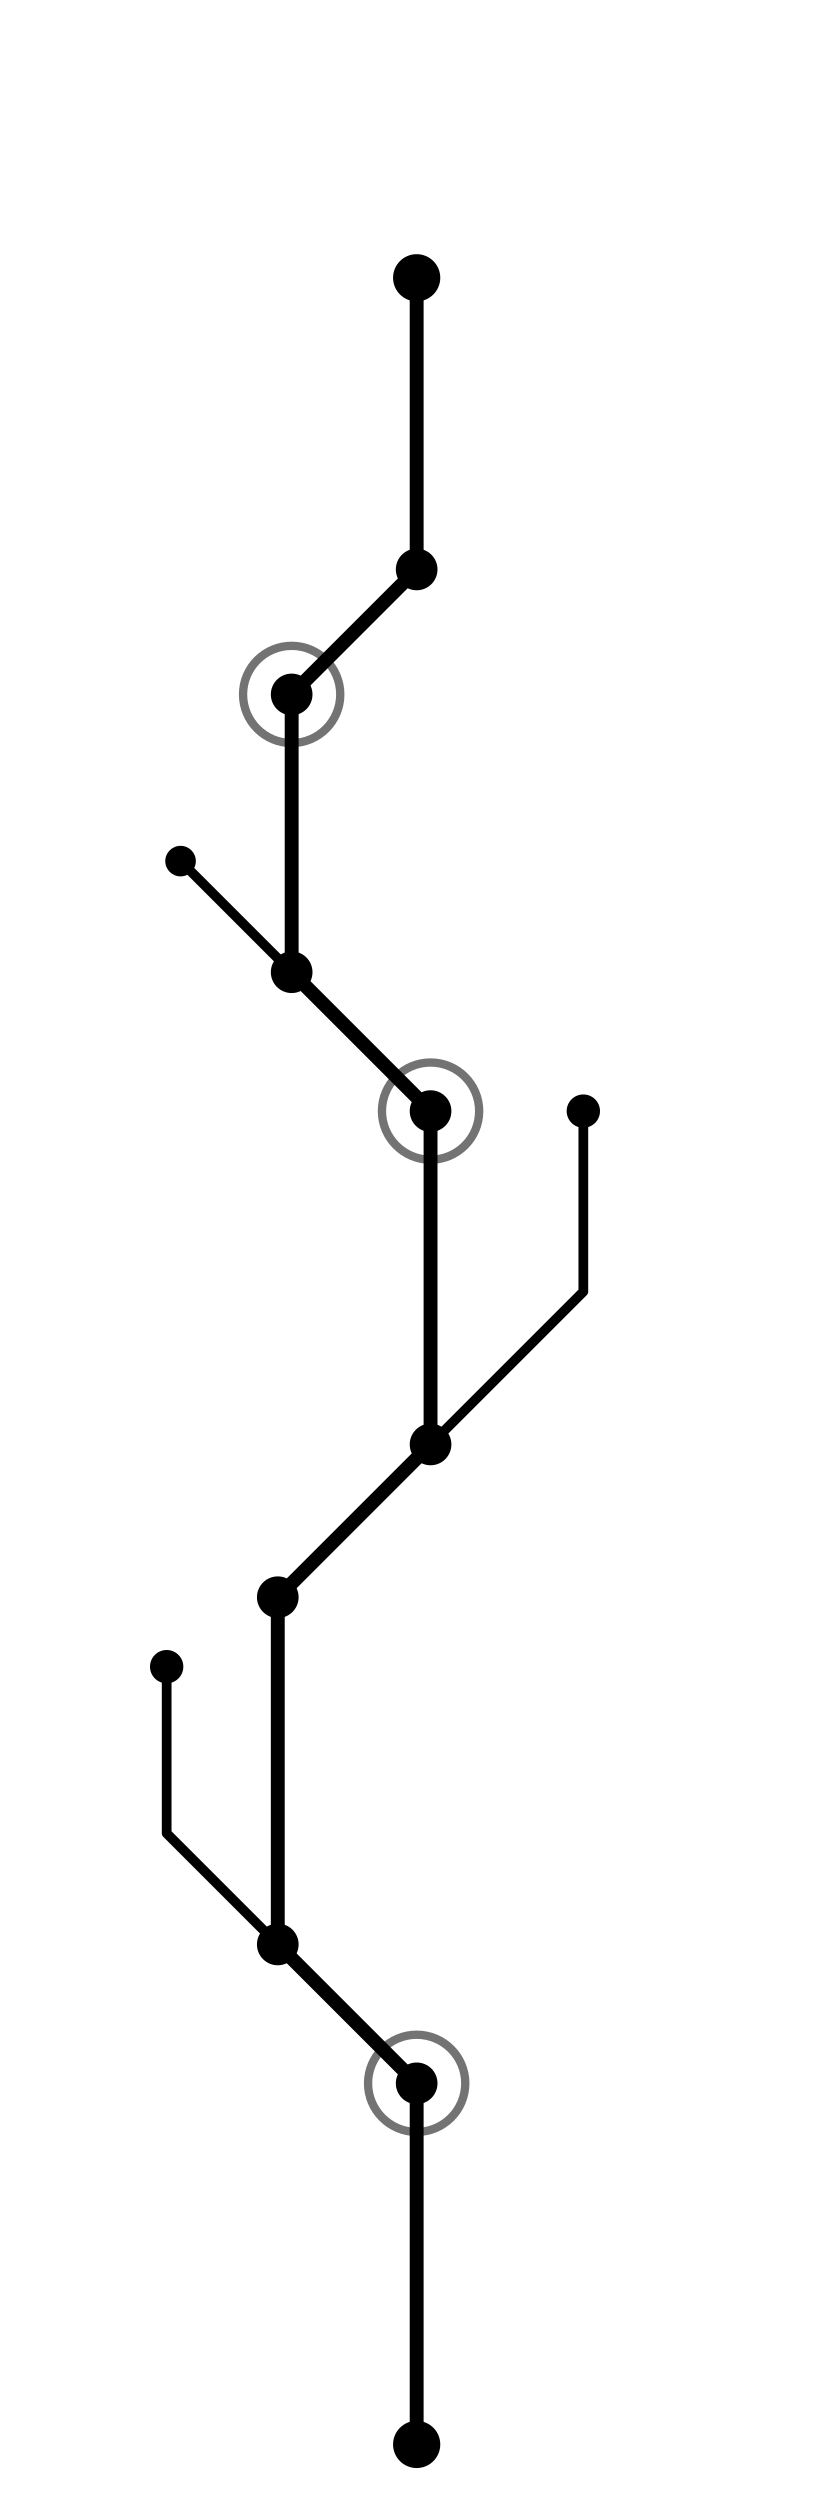
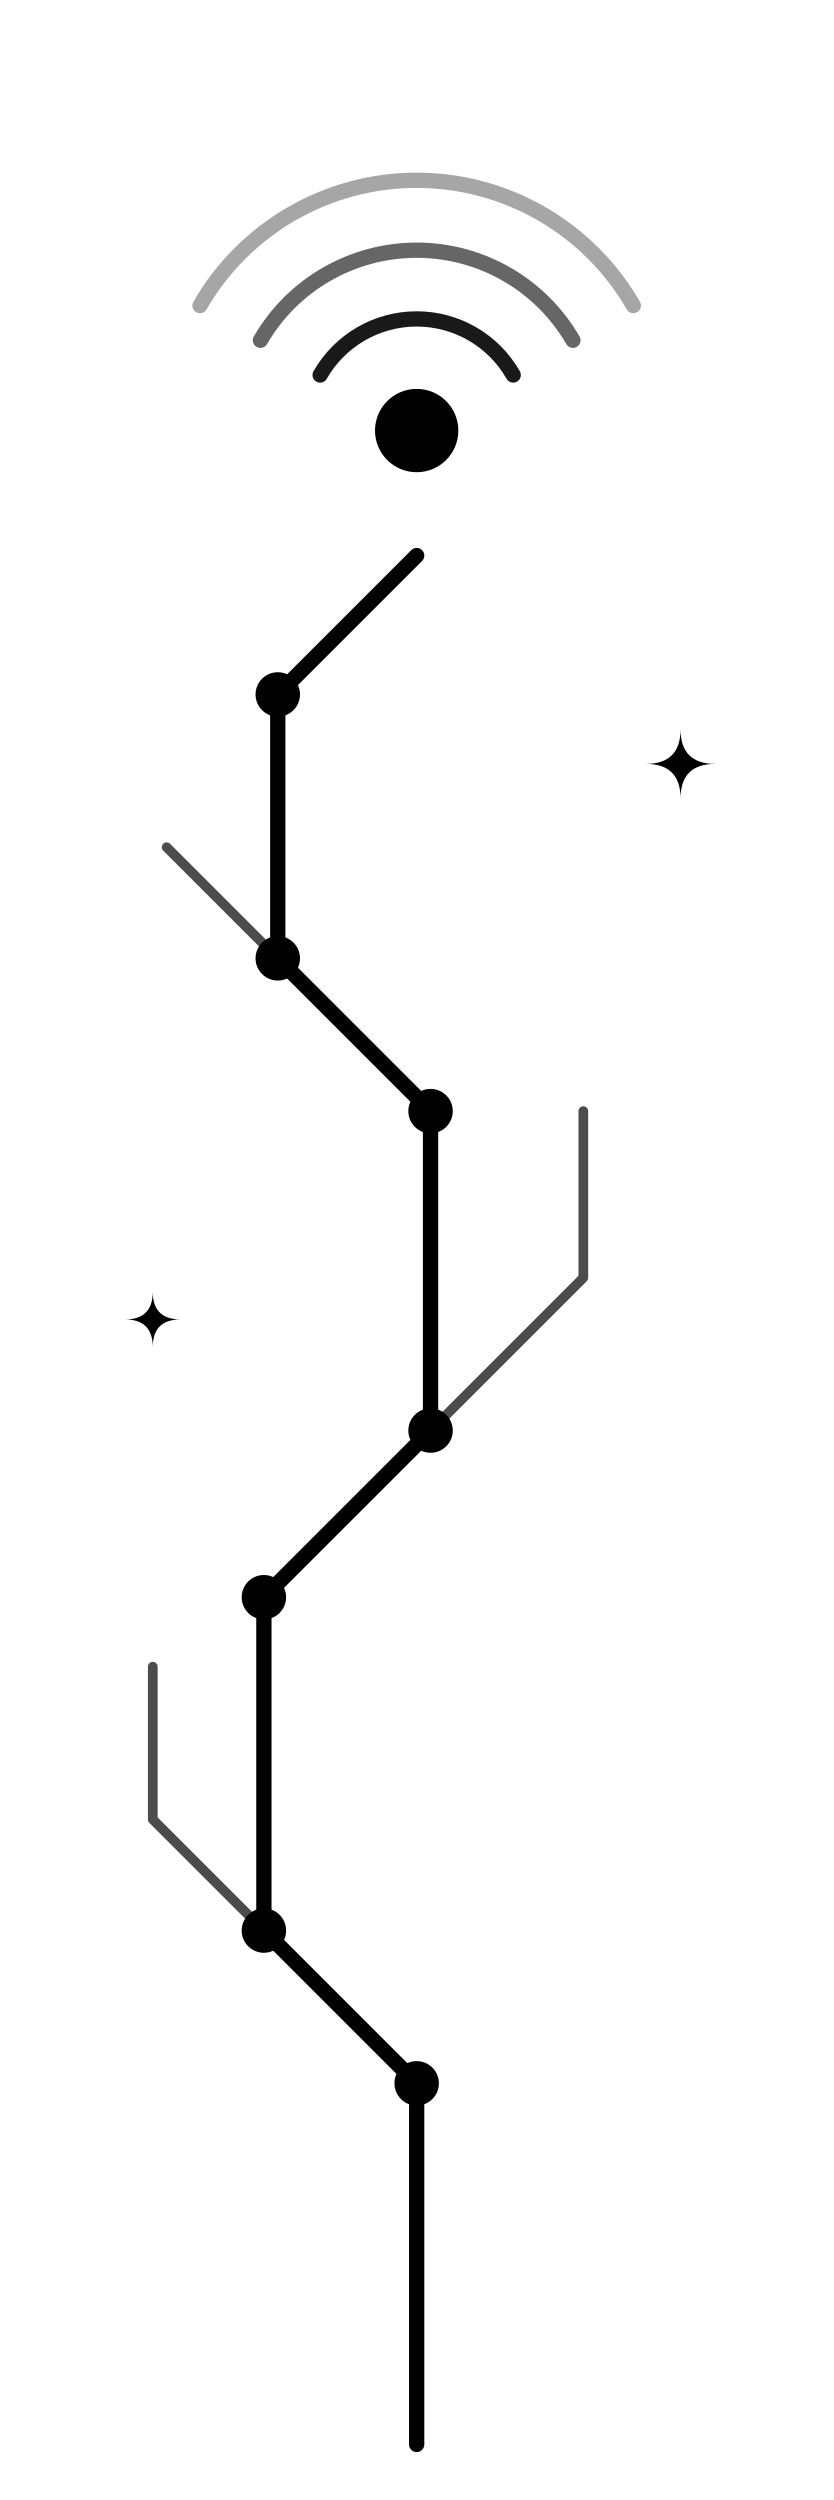
<svg xmlns="http://www.w3.org/2000/svg" viewBox="0 0 120 360" role="img" aria-labelledby="t d">
-   <g fill="none" stroke="currentColor" stroke-width="2" stroke-linecap="round" stroke-linejoin="round">
-     <path d="M60,352 L60,300 L40,280 L40,230 L62,208 L62,160 L42,140 L42,100 L60,82 L60,40" />
-     <path d="M40,280 L24,264 L24,240" stroke-width="1.4" />
-     <path d="M62,208 L84,186 L84,160" stroke-width="1.4" />
-     <path d="M42,140 L26,124" stroke-width="1.4" />
+   <path d="M60,352 L60,300 L38,278 L38,230 L62,206 L62,160 L40,138 L40,100 L60,80" fill="none" stroke="currentColor" stroke-width="2.2" stroke-linecap="round" stroke-linejoin="round" />
+   <g fill="currentColor">
+     <circle cx="60" cy="300" r="3.2" />
+     <circle cx="38" cy="278" r="3.2" />
+     <circle cx="38" cy="230" r="3.2" />
+     <circle cx="62" cy="206" r="3.2" />
+     <circle cx="62" cy="160" r="3.2" />
+     <circle cx="40" cy="138" r="3.2" />
+     <circle cx="40" cy="100" r="3.2" />
  </g>
-   <g fill="currentColor" stroke="none">
-     <circle cx="60" cy="352" r="3.4" />
-     <circle cx="60" cy="300" r="3" />
-     <circle cx="40" cy="280" r="3" />
-     <circle cx="40" cy="230" r="3" />
-     <circle cx="62" cy="208" r="3" />
-     <circle cx="62" cy="160" r="3" />
-     <circle cx="42" cy="140" r="3" />
-     <circle cx="42" cy="100" r="3" />
-     <circle cx="60" cy="82" r="3" />
-     <circle cx="60" cy="40" r="3.4" />
-     <circle cx="24" cy="240" r="2.4" />
-     <circle cx="84" cy="160" r="2.4" />
-     <circle cx="26" cy="124" r="2.2" />
+   <path d="M38,278 L22,262 L22,240 M62,206 L84,184 L84,160 M40,138 L24,122" fill="none" stroke="currentColor" stroke-width="1.4" stroke-linecap="round" stroke-linejoin="round" stroke-opacity=".7" />
+   <g fill="currentColor">
+     <circle cx="60" cy="62" r="6" />
  </g>
-   <g fill="none" stroke="currentColor" stroke-width="1.2" opacity="0.55" stroke-linecap="round">
-     <circle cx="60" cy="300" r="7" />
-     <circle cx="62" cy="160" r="7" />
-     <circle cx="42" cy="100" r="7" />
+   <path d="M46.1,54 A16,16 0 0 1 73.9,54" fill="none" stroke="currentColor" stroke-width="2.2" stroke-linecap="round" stroke-opacity="0.9" />
+   <path d="M37.5,49 A26,26 0 0 1 82.5,49" fill="none" stroke="currentColor" stroke-width="2.2" stroke-linecap="round" stroke-opacity="0.6" />
+   <path d="M28.8,44 A36,36 0 0 1 91.2,44" fill="none" stroke="currentColor" stroke-width="2.2" stroke-linecap="round" stroke-opacity="0.35" />
+   <g fill="currentColor">
+     <path d="M0,-5 Q0,0 5,0 Q0,0 0,5 Q0,0 -5,0 Q0,0 0,-5Z" transform="translate(98,110)" />
+     <path d="M0,-4 Q0,0 4,0 Q0,0 0,4 Q0,0 -4,0 Q0,0 0,-4Z" transform="translate(22,190)" />
  </g>
</svg>
